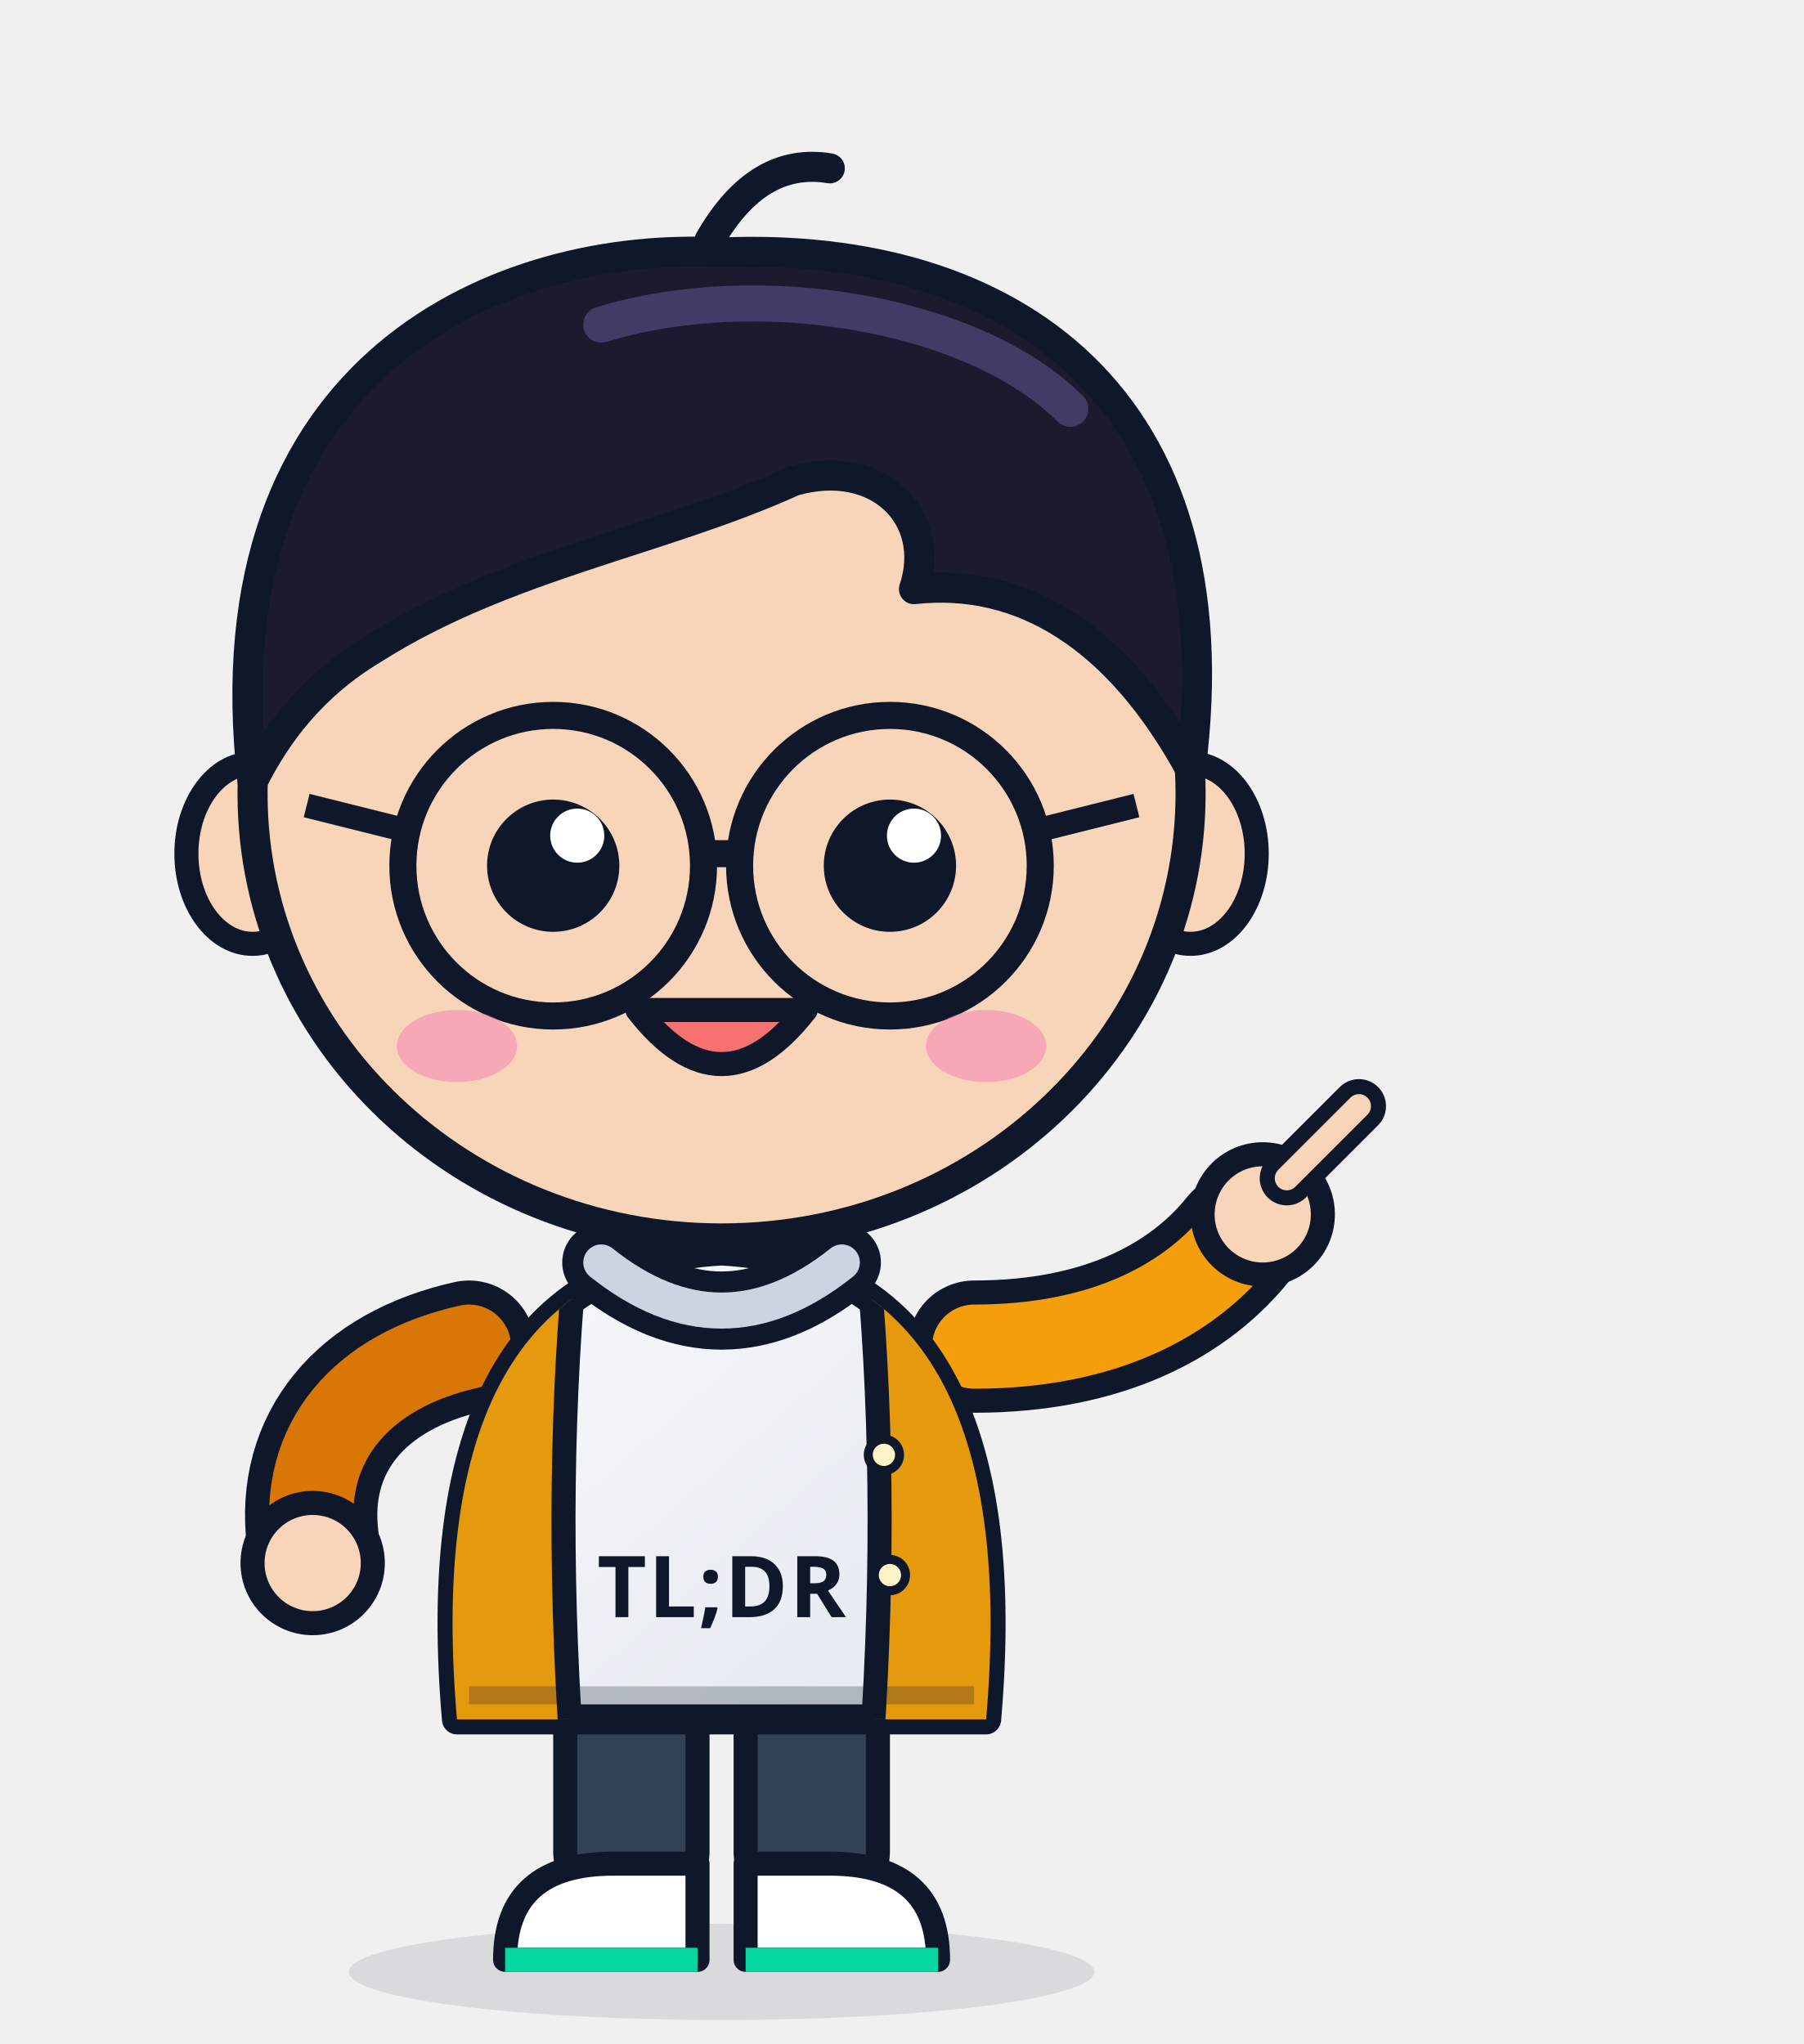
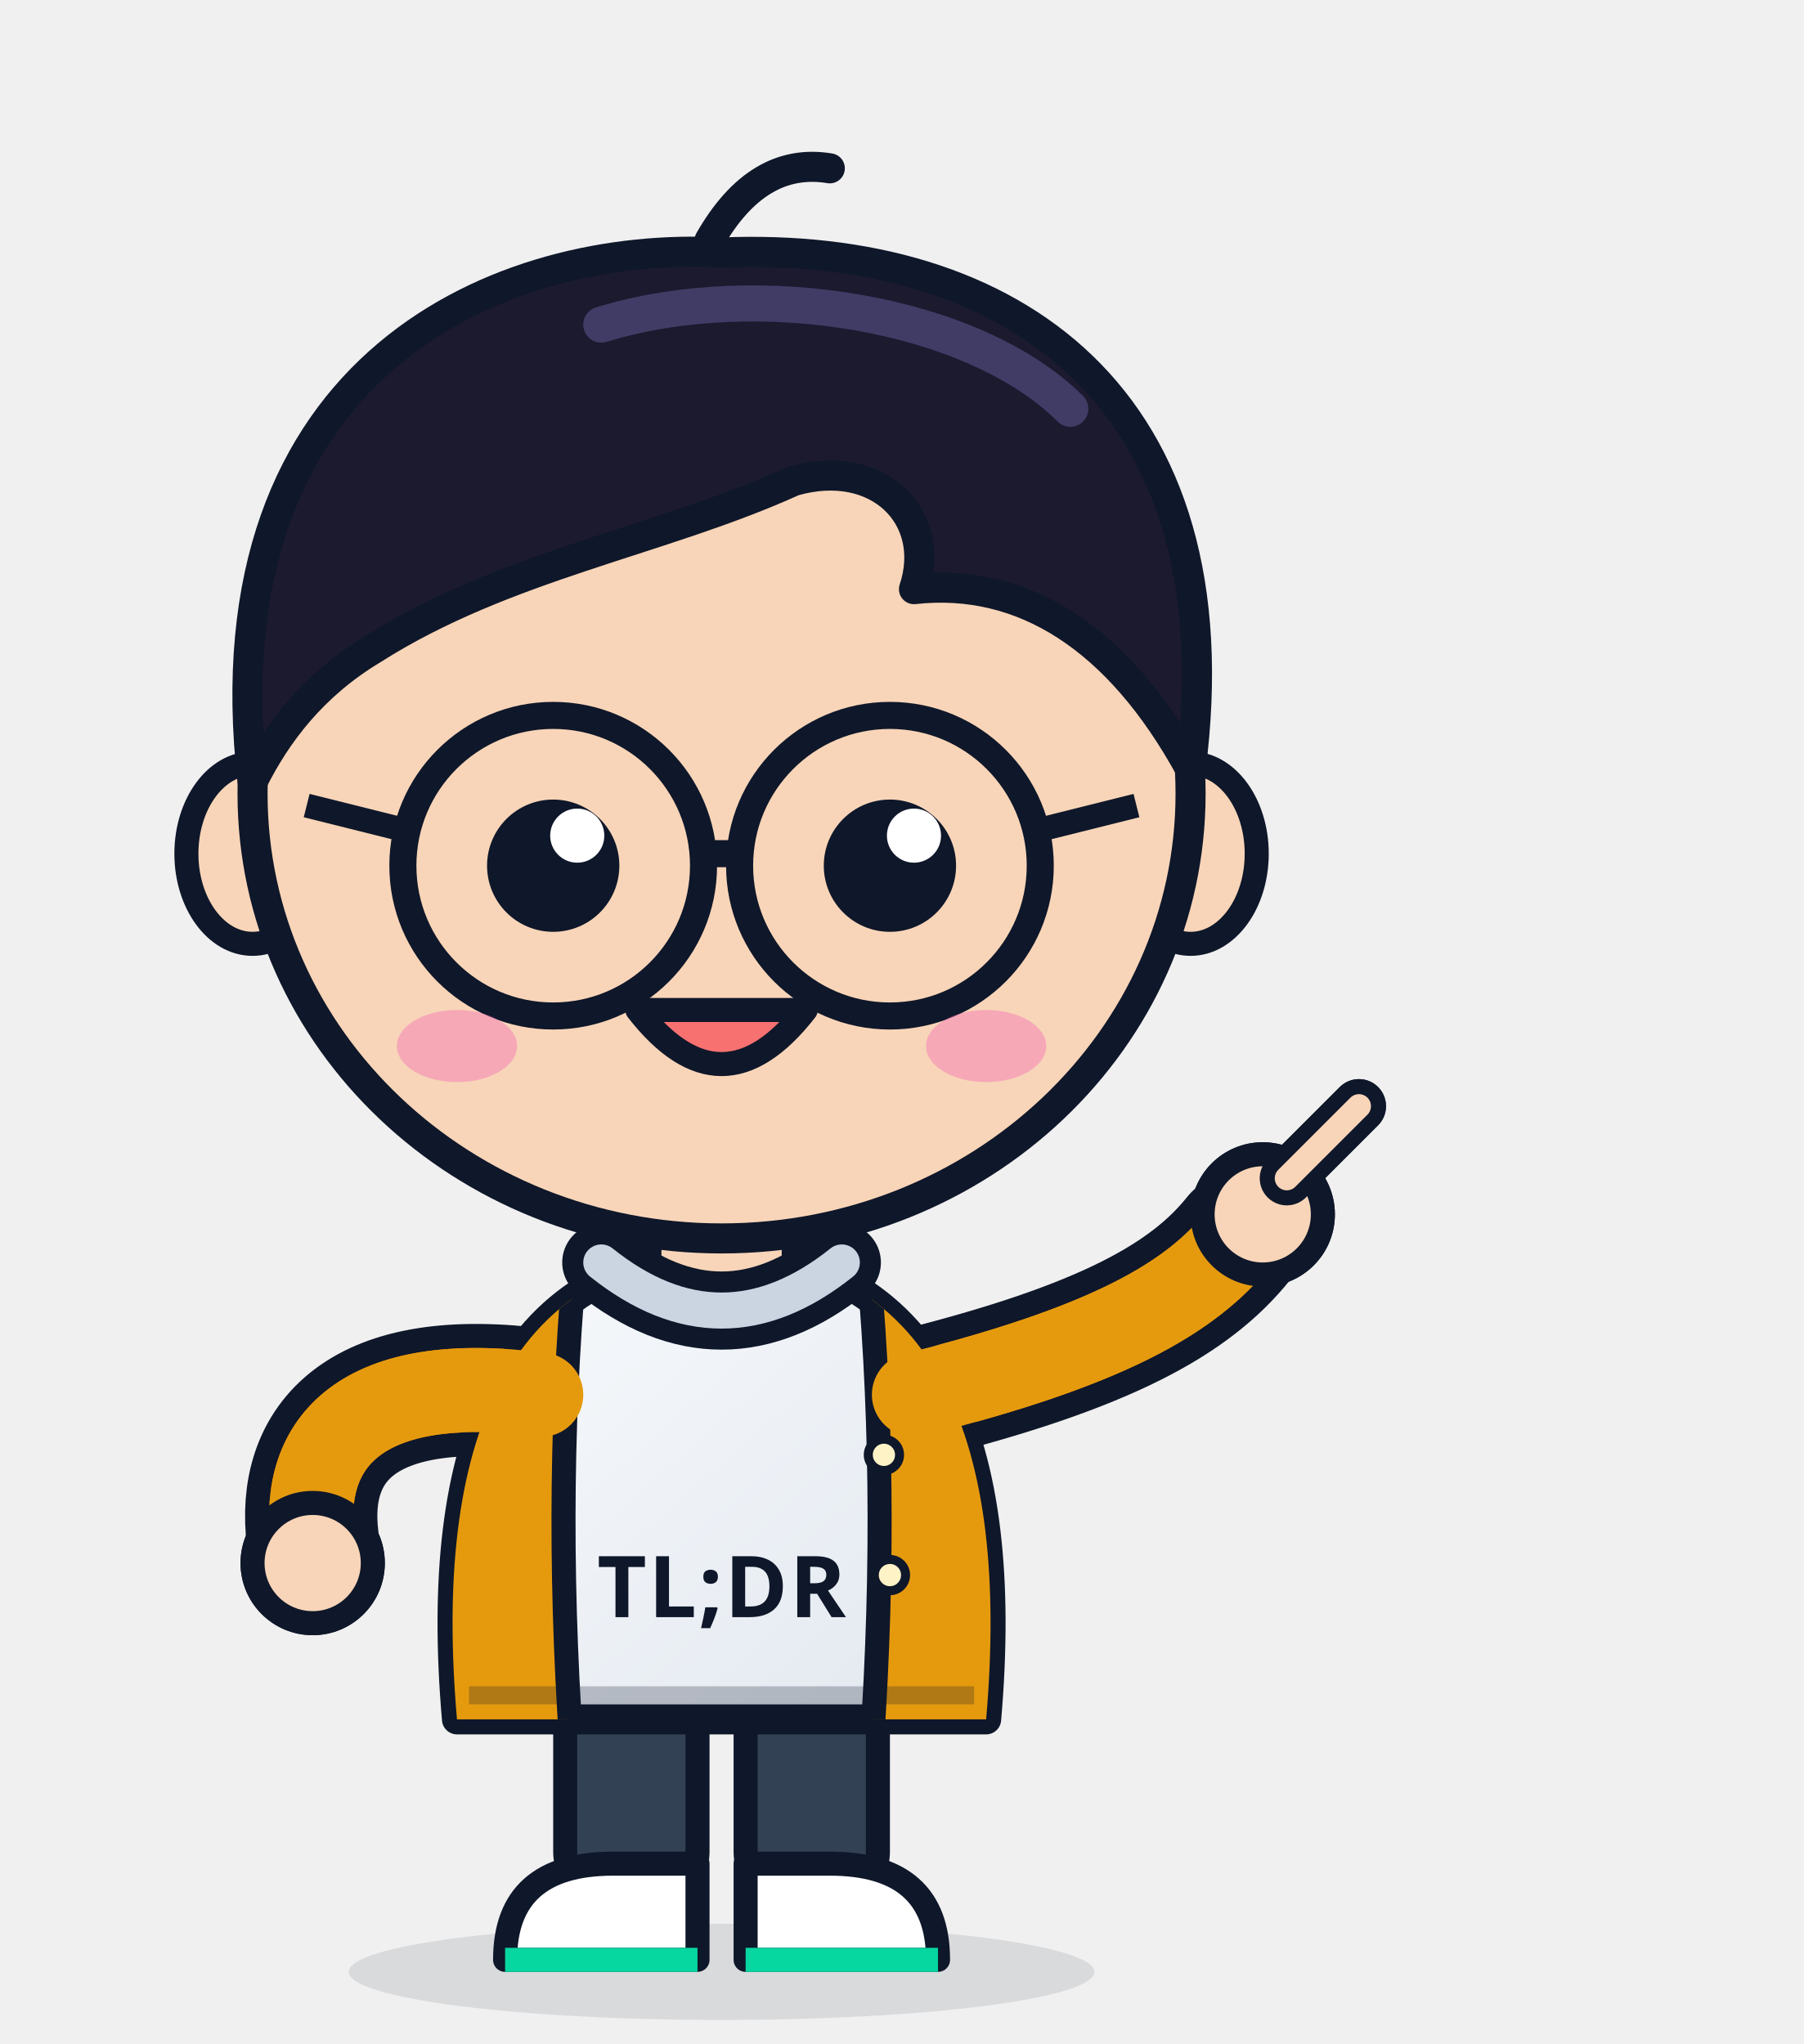
<svg xmlns="http://www.w3.org/2000/svg" viewBox="20 -10 300 340" overflow="visible">
  <defs>
    <linearGradient id="gh9" x1="0" y1="0" x2="1" y2="1">
      <stop offset="0" stop-color="#F8FAFC" />
      <stop offset="1" stop-color="#E2E8F0" />
    </linearGradient>
  </defs>
  <ellipse cx="140" cy="318" rx="62" ry="8" fill="#0F172A" opacity=".1" />
  <rect x="114" y="262" width="22" height="44" rx="8" fill="#334155" stroke="#0F172A" stroke-width="4" />
  <rect x="144" y="262" width="22" height="44" rx="8" fill="#334155" stroke="#0F172A" stroke-width="4" />
  <path d="M104 316 q0 -16 18 -16 h14 v16 Z" fill="#fff" stroke="#0F172A" stroke-width="4" stroke-linejoin="round" />
  <path d="M176 316 q0 -16 -18 -16 h-14 v16 Z" fill="#fff" stroke="#0F172A" stroke-width="4" stroke-linejoin="round" />
  <path d="M104 316 h32 M144 316 h32" stroke="#06D6A0" stroke-width="4" />
-   <path d="M98 214 C80 218 70 230 72 246" stroke="#0F172A" stroke-width="22" stroke-linecap="round" fill="none" />
-   <path d="M98 214 C80 218 70 230 72 246" stroke="#D97706" stroke-width="14" stroke-linecap="round" fill="none" />
+   <path d="M110 222 C80 218 70 230 72 246" stroke="#0F172A" stroke-width="22" stroke-linecap="round" fill="none" />
+   <path d="M110 222 C80 218 70 230 72 246" stroke="#D97706" stroke-width="14" stroke-linecap="round" fill="none" />
  <circle cx="72" cy="250" r="10" fill="#F8D5B8" stroke="#0F172A" stroke-width="4" />
-   <path d="M182 214 C204 214 218 206 226 196" stroke="#0F172A" stroke-width="22" stroke-linecap="round" fill="none" />
-   <path d="M182 214 C204 214 218 206 226 196" stroke="#F59E0B" stroke-width="14" stroke-linecap="round" fill="none" />
+   <path d="M172 222 C204 214 218 206 226 196" stroke="#0F172A" stroke-width="22" stroke-linecap="round" fill="none" />
+   <path d="M172 222 C204 214 218 206 226 196" stroke="#F59E0B" stroke-width="14" stroke-linecap="round" fill="none" />
  <circle cx="230" cy="192" r="10" fill="#F8D5B8" stroke="#0F172A" stroke-width="4" />
  <path d="M234 186 l12 -12" stroke="#0F172A" stroke-width="9" stroke-linecap="round" />
  <path d="M234 186 l12 -12" stroke="#F8D5B8" stroke-width="4" stroke-linecap="round" />
  <path d="M96 276 C92 230 104 200 140 198 C176 200 188 230 184 276 Z" fill="url(#gh9)" stroke="#0F172A" stroke-width="5" stroke-linejoin="round" />
+   <rect x="128" y="182" width="24" height="24" fill="#F8D5B8" />
+   <path d="M128 182 v24 M152 182 v24" stroke="#0F172A" stroke-width="4" />
  <clipPath id="cb9">
    <path d="M96 276 C92 230 104 200 140 198 C176 200 188 230 184 276 Z" />
  </clipPath>
  <path d="M120 200 Q140 216 160 200" stroke="#0F172A" stroke-width="13" fill="none" stroke-linecap="round" />
  <path d="M120 200 Q140 216 160 200" stroke="#CBD5E1" stroke-width="6" fill="none" stroke-linecap="round" />
  <g clip-path="url(#cb9)">
    <path d="M90 196 H116 Q112 236 115 280 H90 Z M190 196 H164 Q168 236 165 280 H190 Z" fill="#E59A0E" stroke="#0F172A" stroke-width="4" />
    <circle cx="167" cy="232" r="2.6" fill="#FEF3C7" stroke="#0F172A" stroke-width="1.5" />
    <circle cx="168" cy="252" r="2.6" fill="#FEF3C7" stroke="#0F172A" stroke-width="1.5" />
  </g>
  <text x="140" y="259" text-anchor="middle" font-family="Fredoka, 'Baloo 2', sans-serif" font-weight="700" font-size="14.2" fill="#0F172A" letter-spacing=".3">TL;DR</text>
  <path d="M98 272 h84" stroke="#0F172A" stroke-width="3" opacity=".25" />
+   <path d="M110 222 C80 218 70 230 72 246" stroke="#E59A0E" stroke-width="14" stroke-linecap="round" fill="none" />
+   <circle cx="72" cy="250" r="10" fill="#F8D5B8" stroke="#0F172A" stroke-width="4" />
+   <path d="M172 222 C204 214 218 206 226 196" stroke="#E59A0E" stroke-width="14" stroke-linecap="round" fill="none" />
+   <circle cx="230" cy="192" r="10" fill="#F8D5B8" stroke="#0F172A" stroke-width="4" />
+   <path d="M234 186 l12 -12" stroke="#0F172A" stroke-width="9" stroke-linecap="round" />
+   <path d="M234 186 l12 -12" stroke="#F8D5B8" stroke-width="4" stroke-linecap="round" />
  <ellipse cx="62" cy="132" rx="11" ry="15" fill="#F8D5B8" stroke="#0F172A" stroke-width="4" />
  <ellipse cx="218" cy="132" rx="11" ry="15" fill="#F8D5B8" stroke="#0F172A" stroke-width="4" />
  <ellipse cx="140" cy="122" rx="78" ry="74" fill="#F8D5B8" stroke="#0F172A" stroke-width="5" />
  <path d="M62 120 C54 50 104 30 140 32 C188 30 226 56 218 118 C206 96 190 86 172 88 C176 76 166 66 152 70 C130 80 104 84 82 98 C72 104 66 112 62 120 Z" fill="#1B1A2E" stroke="#0F172A" stroke-width="5" stroke-linejoin="round" />
  <path d="M120 44 C146 36 182 42 198 58" stroke="#403C66" stroke-width="6" fill="none" stroke-linecap="round" />
  <path d="M138 30 q8 -14 20 -12" stroke="#0F172A" stroke-width="5" fill="none" stroke-linecap="round" />
  <circle cx="112" cy="134" r="11" fill="#0F172A" />
  <circle cx="168" cy="134" r="11" fill="#0F172A" />
  <circle cx="116" cy="129" r="4.5" fill="#fff" />
  <circle cx="172" cy="129" r="4.5" fill="#fff" />
  <circle cx="112" cy="134" r="25" fill="none" stroke="#0F172A" stroke-width="4.5" />
  <circle cx="168" cy="134" r="25" fill="none" stroke="#0F172A" stroke-width="4.5" />
  <path d="M137 132 h6" stroke="#0F172A" stroke-width="4.5" />
  <path d="M87 128 l-16 -4 M193 128 l16 -4" stroke="#0F172A" stroke-width="4" />
  <ellipse cx="96" cy="164" rx="10" ry="6" fill="#F472B6" opacity=".45" />
  <ellipse cx="184" cy="164" rx="10" ry="6" fill="#F472B6" opacity=".45" />
  <path d="M126 158 q14 18 28 0 Z" fill="#F87171" stroke="#0F172A" stroke-width="4" stroke-linejoin="round" />
</svg>
